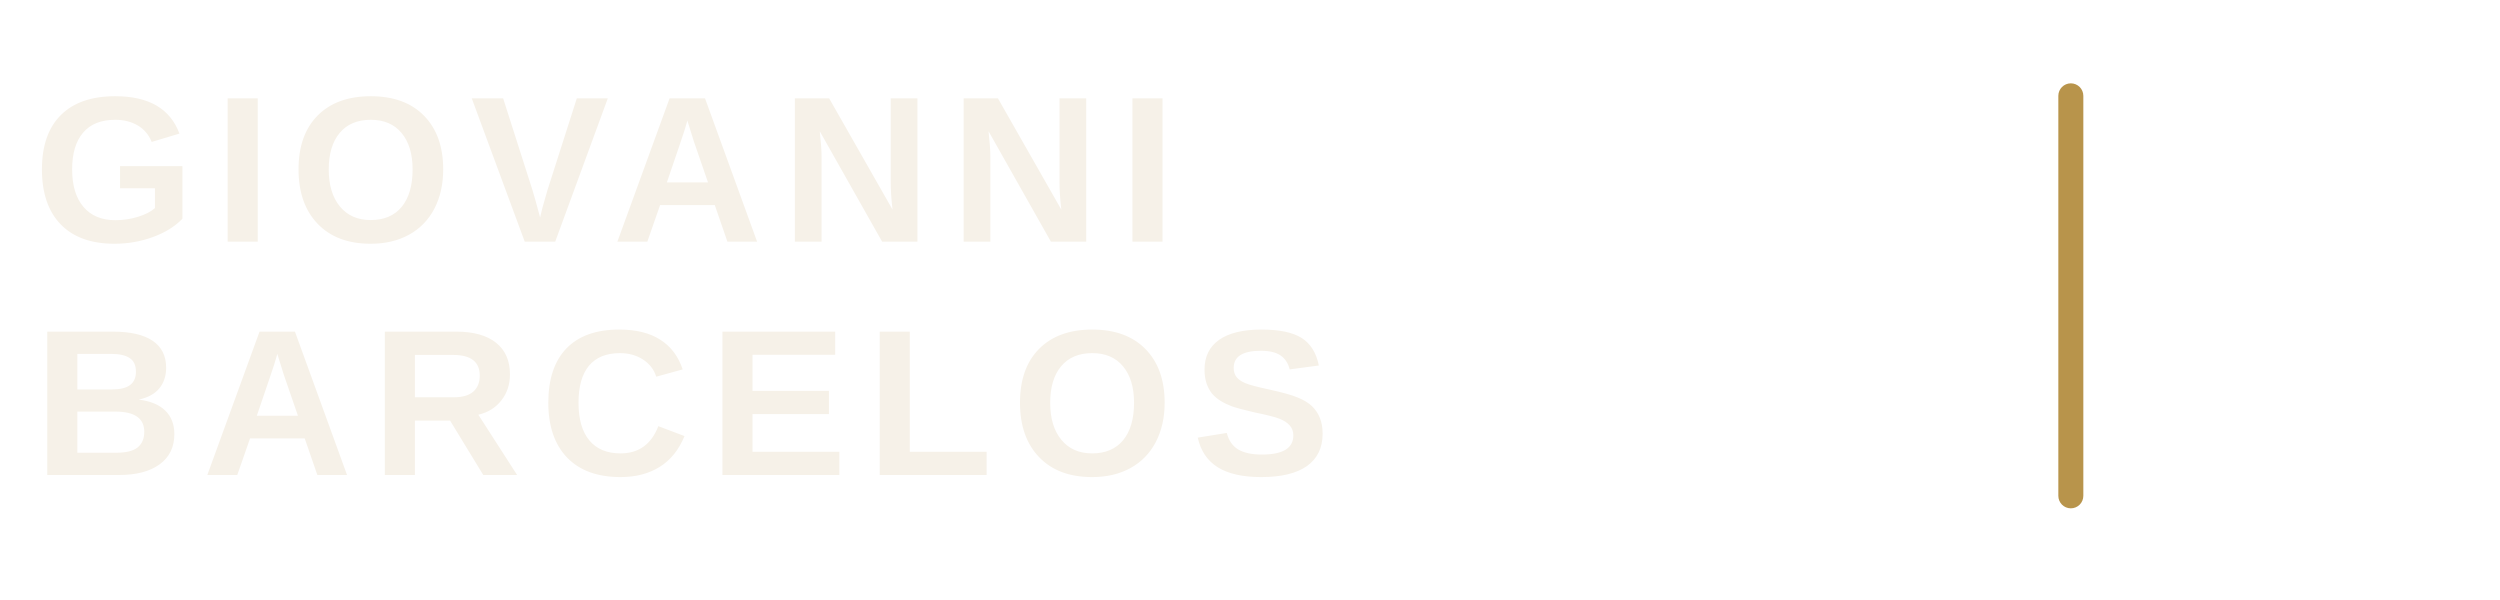
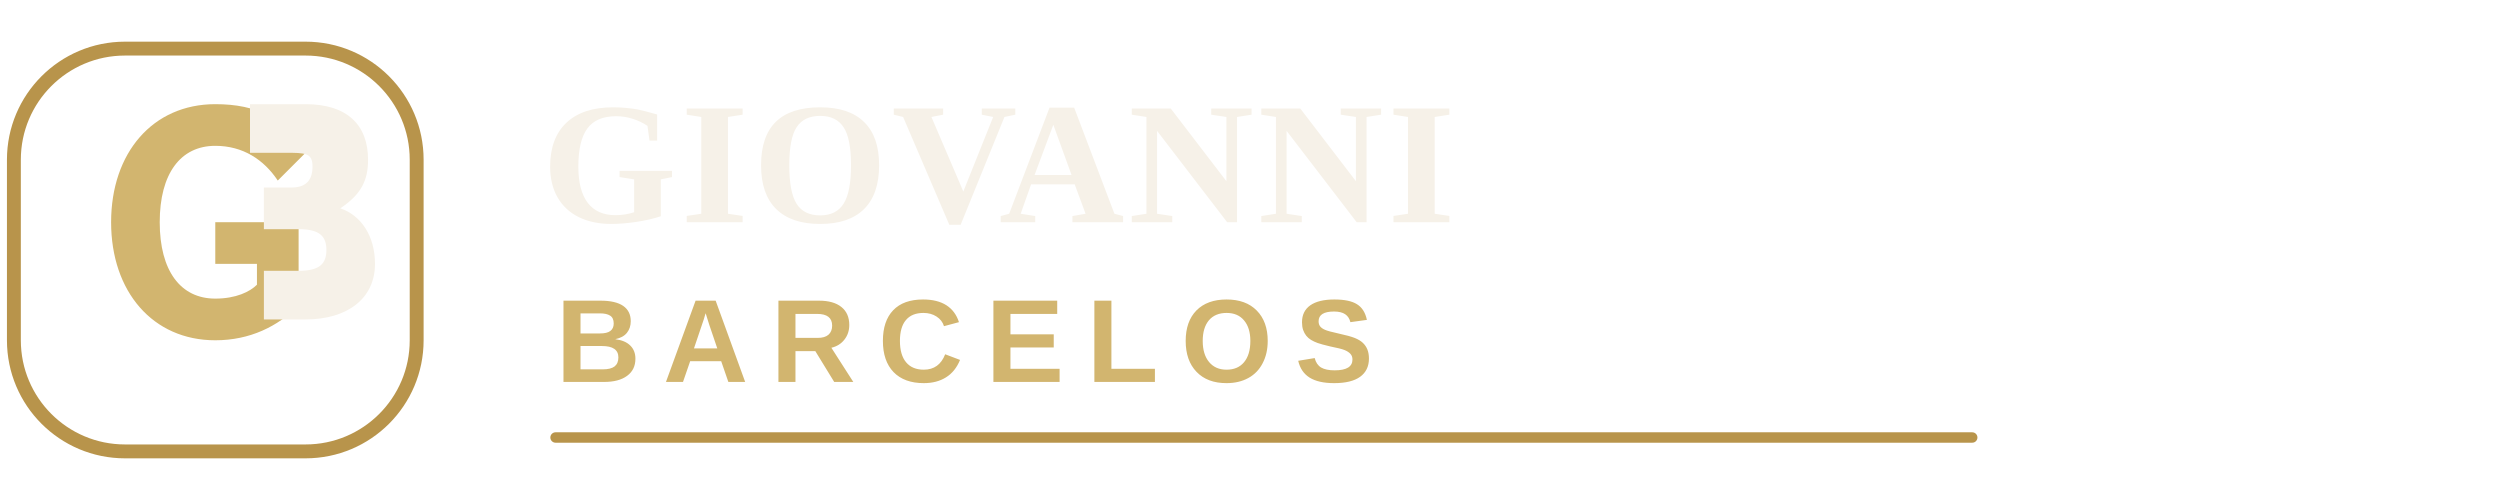
- <svg xmlns="http://www.w3.org/2000/svg" viewBox="0 0 300 72" role="img" aria-labelledby="title desc">
-   <text x="4" y="29" fill="#f6f1e8" font-family="Arial, Helvetica, sans-serif" font-size="25" font-weight="800" letter-spacing="2.2" textLength="228" lengthAdjust="spacingAndGlyphs">GIOVANNI</text>
-   <text x="4" y="57" fill="#f6f1e8" font-family="Arial, Helvetica, sans-serif" font-size="25" font-weight="800" letter-spacing="2.2" textLength="228" lengthAdjust="spacingAndGlyphs">BARCELOS</text>
-   <rect x="247" y="10" width="3" height="51" rx="1.5" fill="#b8944b" />
+ <svg xmlns="http://www.w3.org/2000/svg" viewBox="0 0 360 72" role="img" aria-labelledby="title desc" preserveAspectRatio="xMinYMid meet">
+   <rect x="2" y="7" width="58" height="58" rx="16" fill="none" stroke="#b8944b" stroke-width="2" />
+   <path d="M31 15c-9 0-15 7-15 17s6 17 15 17c5 0 9-2 12-5V32H31v6h6v3c-1 1-3 2-6 2-5 0-8-4-8-11s3-11 8-11c4 0 7 2 9 5l4-4c-3-5-7-7-13-7Z" fill="#d2b56f" />
+   <path d="M38 15h6c6 0 9 3 9 8 0 3-1 5-4 7 3 1 5 4 5 8 0 5-4 8-10 8h-6v-7h5c3 0 4-1 4-3 0-2-1-3-4-3h-5v-6h4c2 0 3-1 3-3s-1-2-4-2h-5v-7Z" fill="#f6f1e8" />
+   <text x="78" y="32" fill="#f6f1e8" font-family="Georgia, Times New Roman, serif" font-size="25" font-weight="700" letter-spacing="0.6">GIOVANNI</text>
+   <text x="80" y="55" fill="#d2b56f" font-family="Arial, Helvetica, sans-serif" font-size="17" font-weight="800" letter-spacing="3.2">BARCELOS</text>
+   <path d="M80 63H284" stroke="#b8944b" stroke-width="1.5" stroke-linecap="round" />
</svg>
